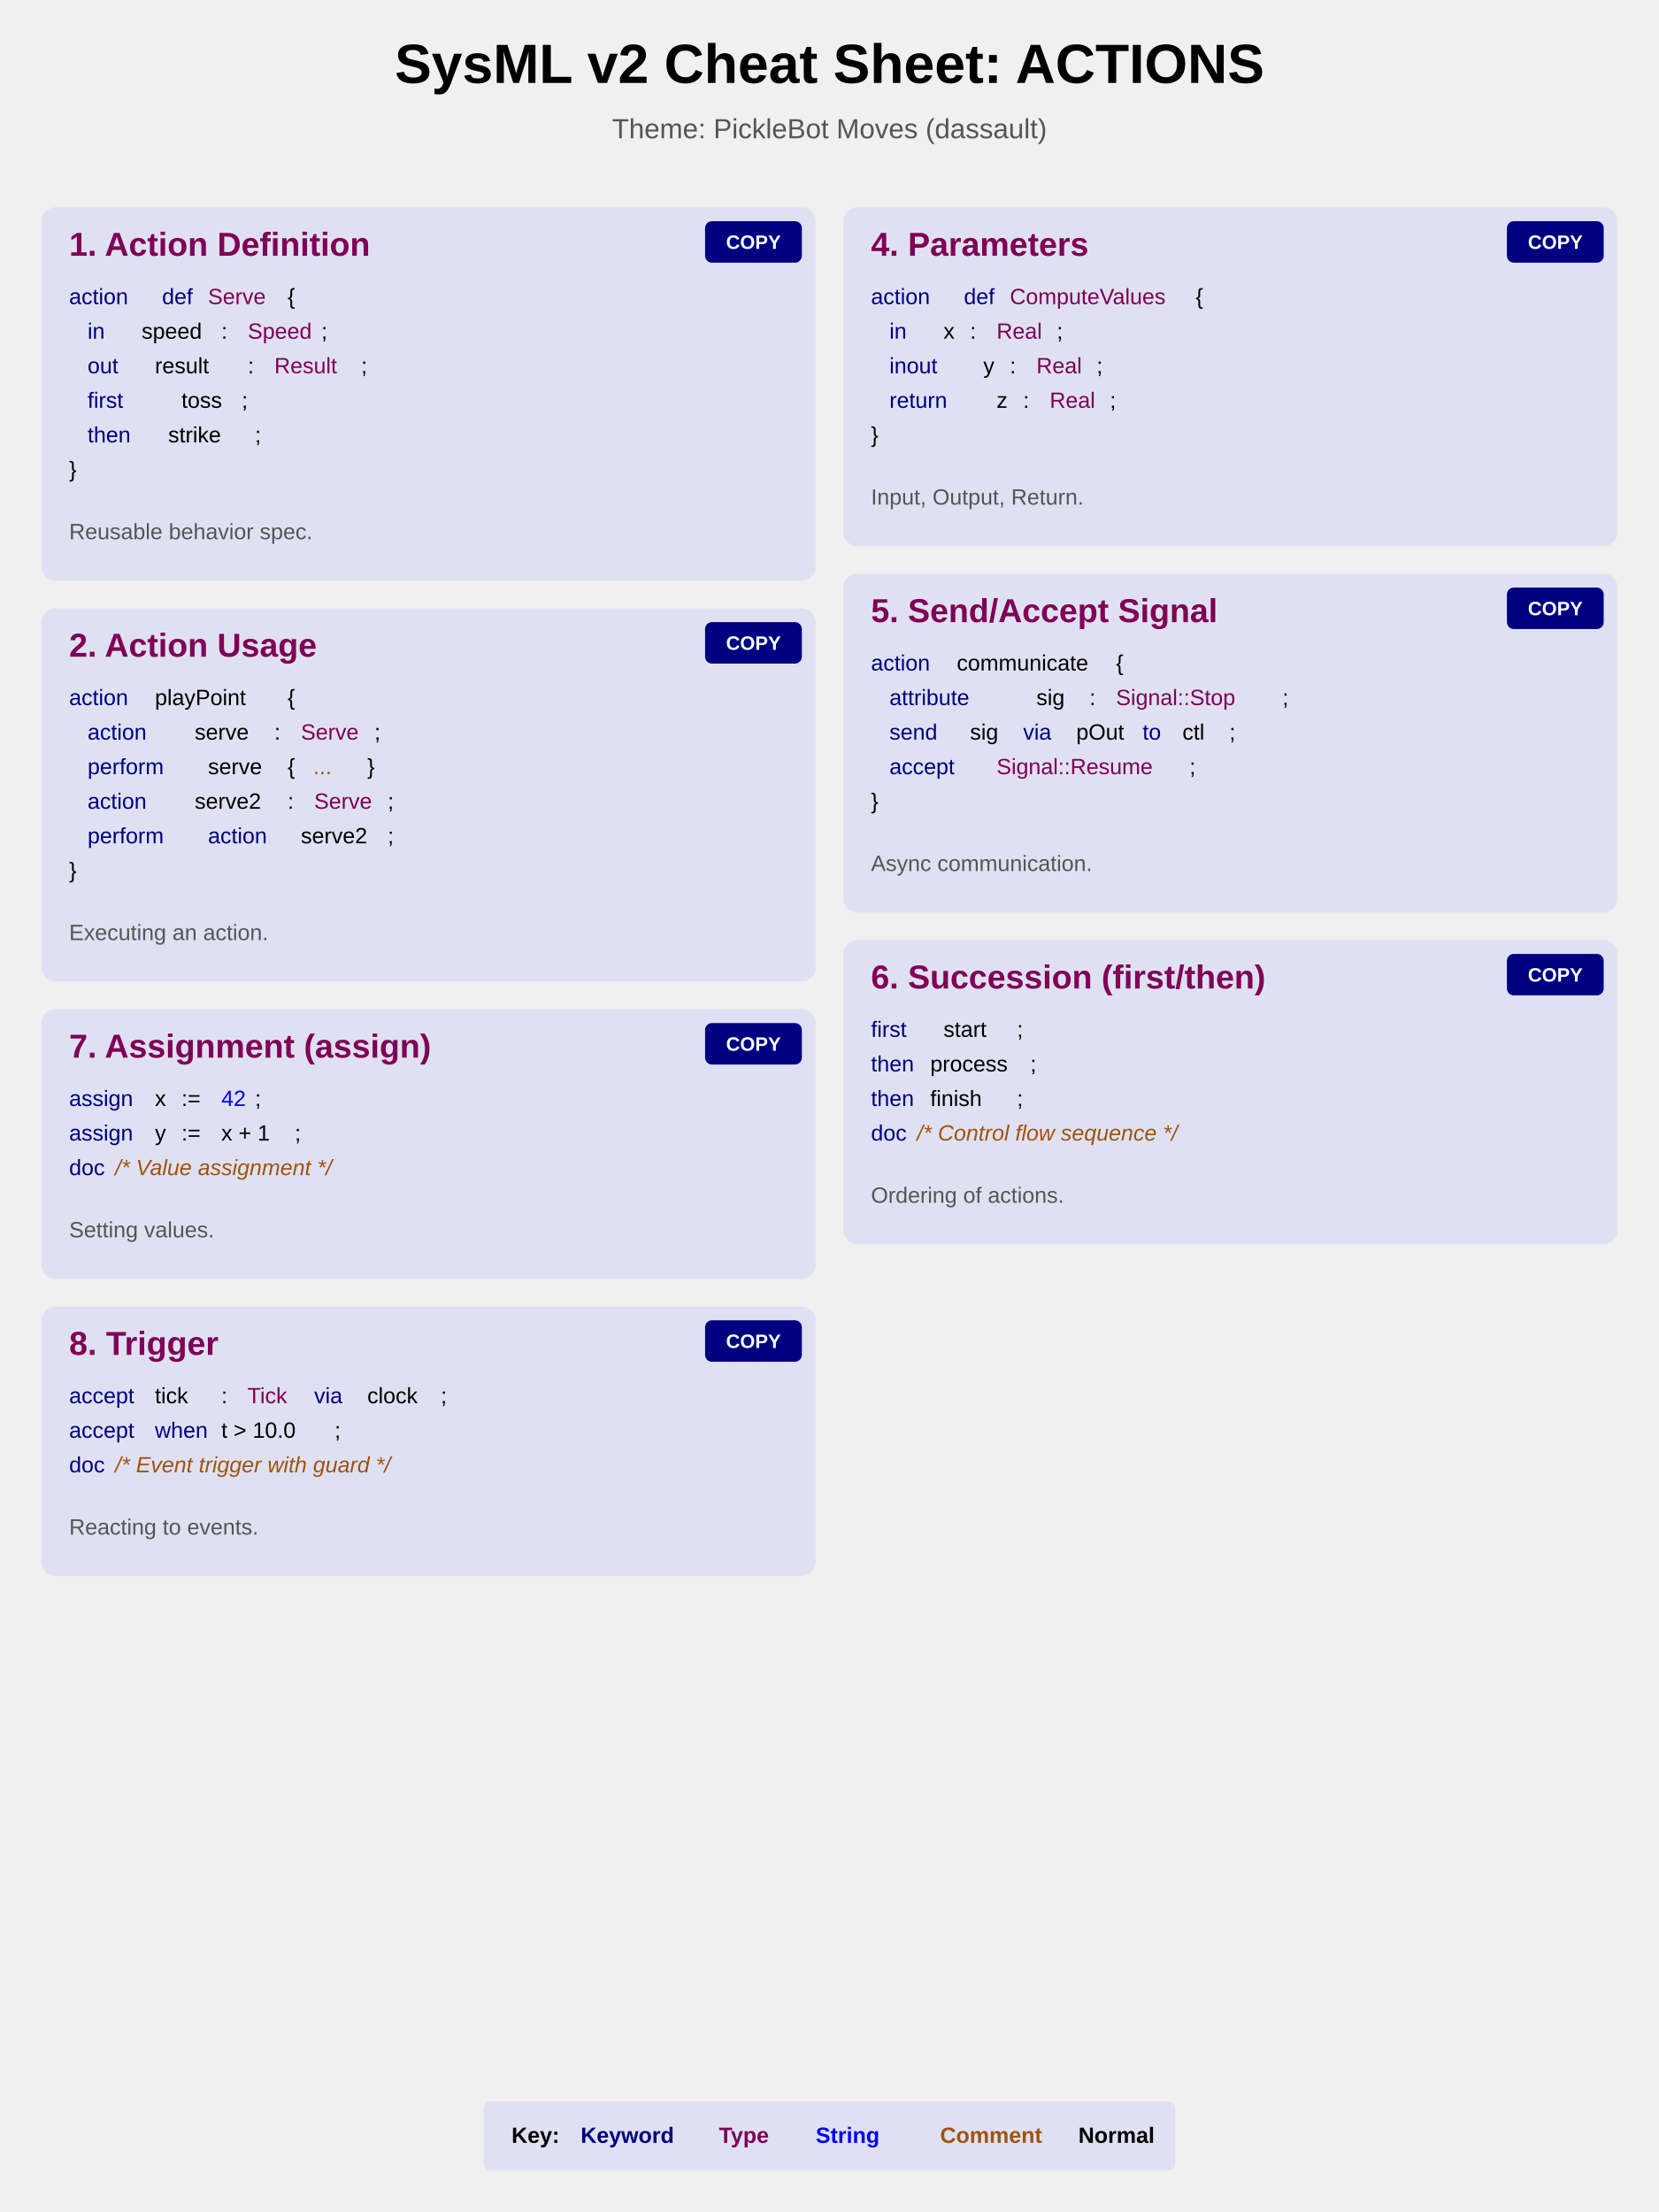
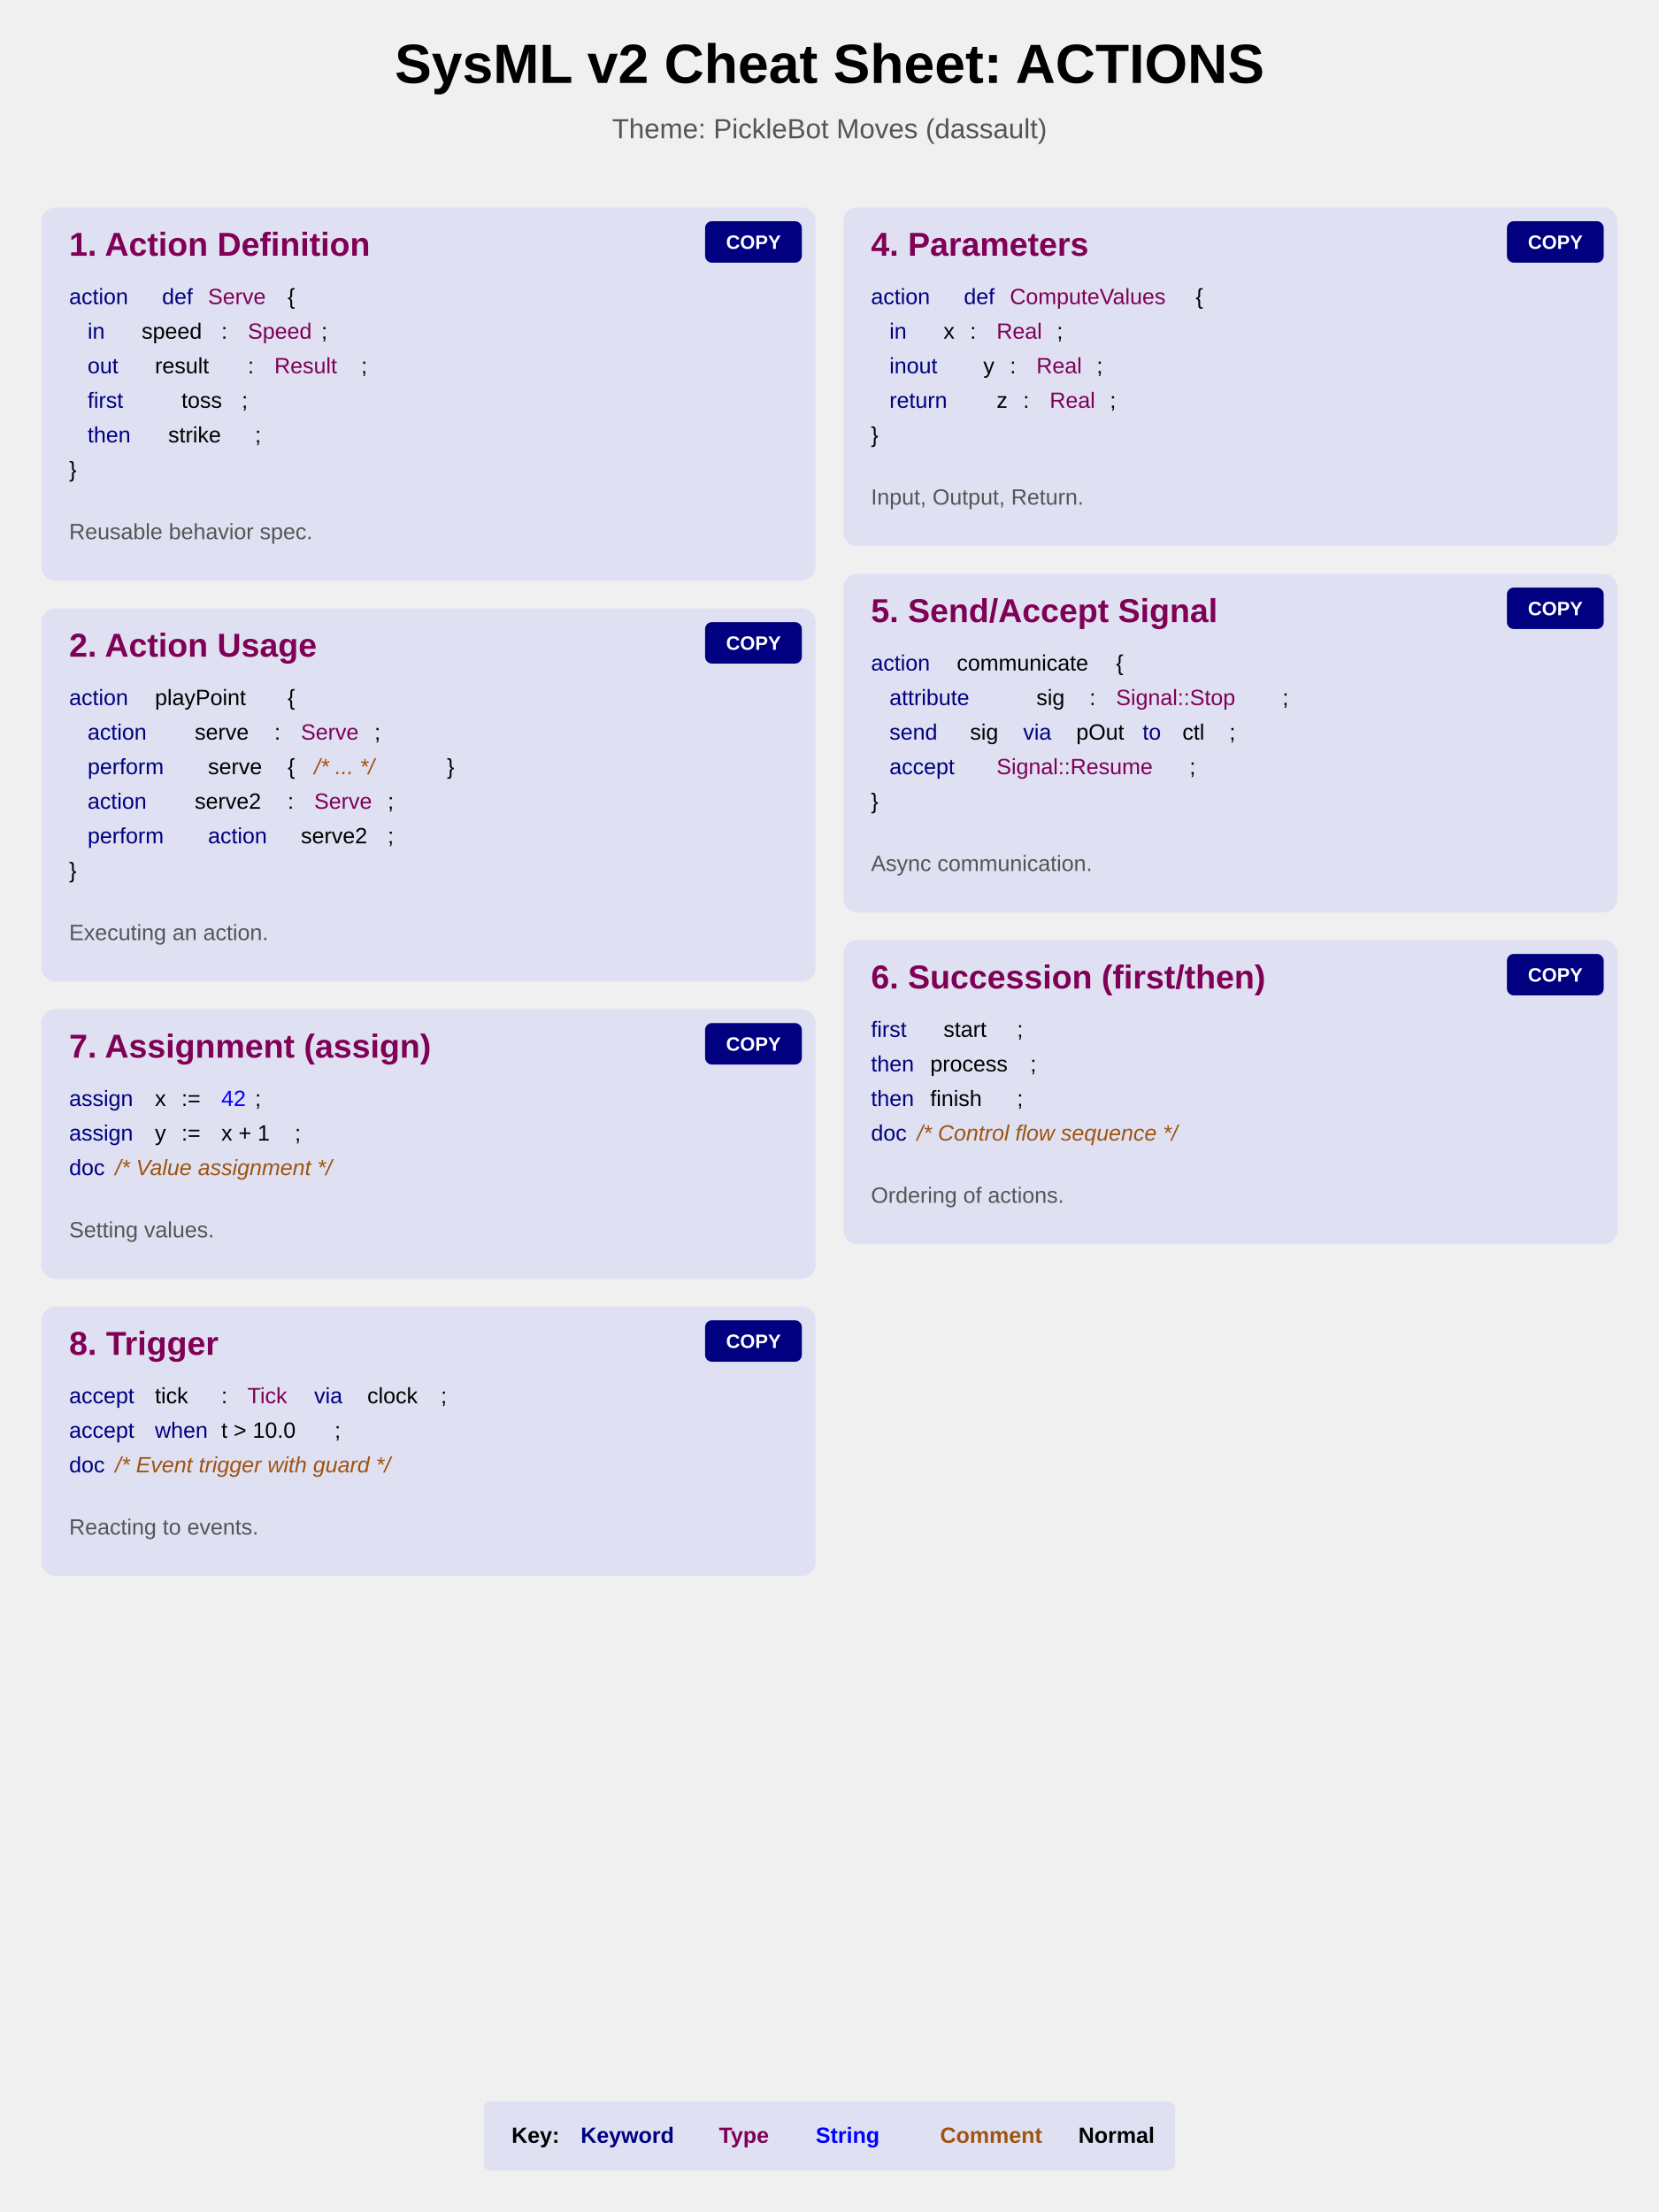
<svg xmlns="http://www.w3.org/2000/svg" width="1200" height="1600" viewBox="0 0 1200 1600" style="font-family: 'Arial', sans-serif; background-color: #FFFFFF;">
  <text x="600.0" y="60" font-size="40" fill="#000000" font-weight="bold" text-anchor="middle" font-family="'Arial', sans-serif">SysML v2 Cheat Sheet: ACTIONS</text>
  <text x="600.0" y="100" font-size="20" fill="#555555" font-weight="normal" text-anchor="middle">Theme: PickleBot Moves (dassault)</text>
  <rect x="30" y="150" width="560.0" height="270" fill="#DFE1F3" rx="10" ry="10" />
  <text x="50" y="185" font-size="24" fill="#7F0055" font-weight="bold" text-anchor="start" font-family="'Arial', sans-serif">1. Action Definition</text>
-   <text id="code_5c250a88fb8b4bdfaa71fe68da859845" style="display:none;">cGFja2FnZSBBY3Rpb25zXzFBY3Rpb25EZWZpbml0aW9uIHsKICAgIHByaXZhdGUgaW1wb3J0IFNjYWxhclZhbHVlczo6KjsKICAgIHByaXZhdGUgaW1wb3J0IFN5c01MOjoqOwogICAgLy8gV3JhcHBlZCBTbmlwcGV0IChBY3Rpb24gQ29udGV4dCkKICAgIGFjdGlvbiBkZWYgTWFpbiB7CiAgICAgICAgYWN0aW9uIGRlZiBTZXJ2ZSB7CiAgICAgICAgICAgaW4gc3BlZWQgOiBTcGVlZDsKICAgICAgICAgICBvdXQgcmVzdWx0IDogUmVzdWx0OwogICAgICAgICAgIGZpcnN0IHRvc3M7CiAgICAgICAgICAgdGhlbiBzdHJpa2U7CiAgICAgICAgfQogICAgfQoKICAgIHZpZXcgRXhwb3NlRXhhbXBsZSB7CiAgICAgICAgZXhwb3NlIE1haW47CiAgICB9Cn0=</text>
+   <text id="code_7e2e2f75fff64b4d8a5b6d603f29d4a0" style="display:none;">cGFja2FnZSBBY3Rpb25zXzFBY3Rpb25EZWZpbml0aW9uIHsKICAgIHByaXZhdGUgaW1wb3J0IFNjYWxhclZhbHVlczo6KjsKICAgIHByaXZhdGUgaW1wb3J0IFN5c01MOjoqOwogICAgYXR0cmlidXRlIGRlZiBTcGVlZDsKICAgIGF0dHJpYnV0ZSBkZWYgUmVzdWx0OwogICAgYWN0aW9uIGRlZiBTZXJ2ZSB7CiAgICAgICBpbiBzcGVlZCA6IFNwZWVkOwogICAgICAgb3V0IHJlc3VsdCA6IFJlc3VsdDsKICAgICAgIGZpcnN0IHRvc3M7CiAgICAgICB0aGVuIHN0cmlrZTsKICAgICAgIGFjdGlvbiB0b3NzOwogICAgICAgYWN0aW9uIHN0cmlrZTsKICAgIH0KfQ==</text>
  <g style="cursor: pointer;">
    <rect x="510.0" y="160" width="70" height="30" fill="#000080" rx="5" ry="5" />
    <text x="545.0" y="180" font-size="14" fill="#FFFFFF" font-weight="bold" text-anchor="middle">COPY</text>
  </g>
  <text x="50" y="220" font-size="16" fill="#000080" font-weight="normal" text-anchor="start" font-family="'Arial', sans-serif" font-style="normal" xml:space="preserve">action</text>
  <text x="107.6" y="220" font-size="16" fill="#000000" font-weight="normal" text-anchor="start" font-family="'Arial', sans-serif" font-style="normal" xml:space="preserve"> </text>
  <text x="117.2" y="220" font-size="16" fill="#000080" font-weight="normal" text-anchor="start" font-family="'Arial', sans-serif" font-style="normal" xml:space="preserve">def</text>
  <text x="146.0" y="220" font-size="16" fill="#7F0055" font-weight="normal" text-anchor="start" font-family="'Arial', sans-serif" font-style="normal" xml:space="preserve"> Serve</text>
  <text x="203.6" y="220" font-size="16" fill="#000000" font-weight="normal" text-anchor="start" font-family="'Arial', sans-serif" font-style="normal" xml:space="preserve"> {</text>
  <text x="50" y="245" font-size="16" fill="#000080" font-weight="normal" text-anchor="start" font-family="'Arial', sans-serif" font-style="normal" xml:space="preserve">   in</text>
  <text x="98.0" y="245" font-size="16" fill="#000000" font-weight="normal" text-anchor="start" font-family="'Arial', sans-serif" font-style="normal" xml:space="preserve"> speed</text>
  <text x="155.6" y="245" font-size="16" fill="#000000" font-weight="normal" text-anchor="start" font-family="'Arial', sans-serif" font-style="normal" xml:space="preserve"> :</text>
  <text x="174.8" y="245" font-size="16" fill="#7F0055" font-weight="normal" text-anchor="start" font-family="'Arial', sans-serif" font-style="normal" xml:space="preserve"> Speed</text>
  <text x="232.4" y="245" font-size="16" fill="#000000" font-weight="normal" text-anchor="start" font-family="'Arial', sans-serif" font-style="normal" xml:space="preserve">;</text>
  <text x="50" y="270" font-size="16" fill="#000080" font-weight="normal" text-anchor="start" font-family="'Arial', sans-serif" font-style="normal" xml:space="preserve">   out</text>
  <text x="107.6" y="270" font-size="16" fill="#000000" font-weight="normal" text-anchor="start" font-family="'Arial', sans-serif" font-style="normal" xml:space="preserve"> result</text>
  <text x="174.8" y="270" font-size="16" fill="#000000" font-weight="normal" text-anchor="start" font-family="'Arial', sans-serif" font-style="normal" xml:space="preserve"> :</text>
  <text x="194.0" y="270" font-size="16" fill="#7F0055" font-weight="normal" text-anchor="start" font-family="'Arial', sans-serif" font-style="normal" xml:space="preserve"> Result</text>
  <text x="261.2" y="270" font-size="16" fill="#000000" font-weight="normal" text-anchor="start" font-family="'Arial', sans-serif" font-style="normal" xml:space="preserve">;</text>
  <text x="50" y="295" font-size="16" fill="#000080" font-weight="normal" text-anchor="start" font-family="'Arial', sans-serif" font-style="normal" xml:space="preserve">   first</text>
  <text x="126.8" y="295" font-size="16" fill="#000000" font-weight="normal" text-anchor="start" font-family="'Arial', sans-serif" font-style="normal" xml:space="preserve"> toss</text>
  <text x="174.8" y="295" font-size="16" fill="#000000" font-weight="normal" text-anchor="start" font-family="'Arial', sans-serif" font-style="normal" xml:space="preserve">;</text>
  <text x="50" y="320" font-size="16" fill="#000080" font-weight="normal" text-anchor="start" font-family="'Arial', sans-serif" font-style="normal" xml:space="preserve">   then</text>
  <text x="117.2" y="320" font-size="16" fill="#000000" font-weight="normal" text-anchor="start" font-family="'Arial', sans-serif" font-style="normal" xml:space="preserve"> strike</text>
  <text x="184.4" y="320" font-size="16" fill="#000000" font-weight="normal" text-anchor="start" font-family="'Arial', sans-serif" font-style="normal" xml:space="preserve">;</text>
  <text x="50" y="345" font-size="16" fill="#000000" font-weight="normal" text-anchor="start" font-family="'Arial', sans-serif" font-style="normal" xml:space="preserve">}</text>
  <text x="50" y="390" font-size="16" fill="#555555" font-weight="italic" text-anchor="start">Reusable behavior spec.</text>
  <rect x="30" y="440" width="560.0" height="270" fill="#DFE1F3" rx="10" ry="10" />
  <text x="50" y="475" font-size="24" fill="#7F0055" font-weight="bold" text-anchor="start" font-family="'Arial', sans-serif">2. Action Usage</text>
-   <text id="code_cc0fccd0d5d445879bf0b2f751c462d6" style="display:none;">cGFja2FnZSBBY3Rpb25zXzJBY3Rpb25Vc2FnZSB7CiAgICBwcml2YXRlIGltcG9ydCBTY2FsYXJWYWx1ZXM6Oio7CiAgICBwcml2YXRlIGltcG9ydCBTeXNNTDo6KjsKICAgIC8vIFdyYXBwZWQgU25pcHBldCAoQWN0aW9uIENvbnRleHQpCiAgICBhY3Rpb24gZGVmIE1haW4gewogICAgICAgIGFjdGlvbiBwbGF5UG9pbnQgewogICAgICAgICAgIGFjdGlvbiBzZXJ2ZSA6IFNlcnZlOwogICAgICAgICAgIHBlcmZvcm0gc2VydmUgeyAuLi4gfQogICAgICAgICAgIGFjdGlvbiBzZXJ2ZTIgOiBTZXJ2ZTsKICAgICAgICAgICBwZXJmb3JtIGFjdGlvbiBzZXJ2ZTI7CiAgICAgICAgfQogICAgfQoKICAgIHZpZXcgRXhwb3NlRXhhbXBsZSB7CiAgICAgICAgZXhwb3NlIE1haW47CiAgICB9Cn0=</text>
+   <text id="code_c080b714b8624f85a8865f75169210e4" style="display:none;">cGFja2FnZSBBY3Rpb25zXzJBY3Rpb25Vc2FnZSB7CiAgICBwcml2YXRlIGltcG9ydCBTY2FsYXJWYWx1ZXM6Oio7CiAgICBwcml2YXRlIGltcG9ydCBTeXNNTDo6KjsKICAgIGFjdGlvbiBkZWYgU2VydmU7CiAgICBhY3Rpb24gZGVmIE1haW4gewogICAgICAgIGFjdGlvbiBwbGF5UG9pbnQgewogICAgICAgICAgIGFjdGlvbiBzZXJ2ZSA6IFNlcnZlOwogICAgICAgICAgIHBlcmZvcm0gc2VydmUgeyAvKiAuLi4gKi8gfQogICAgICAgICAgIGFjdGlvbiBzZXJ2ZTIgOiBTZXJ2ZTsKICAgICAgICAgICBwZXJmb3JtIHNlcnZlMjsKICAgICAgICB9CiAgICB9CiAgICB2aWV3IEV4cG9zZUV4YW1wbGUgeyBleHBvc2UgTWFpbjsgfQp9</text>
  <g style="cursor: pointer;">
    <rect x="510.0" y="450" width="70" height="30" fill="#000080" rx="5" ry="5" />
    <text x="545.0" y="470" font-size="14" fill="#FFFFFF" font-weight="bold" text-anchor="middle">COPY</text>
  </g>
  <text x="50" y="510" font-size="16" fill="#000080" font-weight="normal" text-anchor="start" font-family="'Arial', sans-serif" font-style="normal" xml:space="preserve">action</text>
  <text x="107.6" y="510" font-size="16" fill="#000000" font-weight="normal" text-anchor="start" font-family="'Arial', sans-serif" font-style="normal" xml:space="preserve"> playPoint</text>
  <text x="203.6" y="510" font-size="16" fill="#000000" font-weight="normal" text-anchor="start" font-family="'Arial', sans-serif" font-style="normal" xml:space="preserve"> {</text>
  <text x="50" y="535" font-size="16" fill="#000080" font-weight="normal" text-anchor="start" font-family="'Arial', sans-serif" font-style="normal" xml:space="preserve">   action</text>
  <text x="136.4" y="535" font-size="16" fill="#000000" font-weight="normal" text-anchor="start" font-family="'Arial', sans-serif" font-style="normal" xml:space="preserve"> serve</text>
  <text x="194" y="535" font-size="16" fill="#000000" font-weight="normal" text-anchor="start" font-family="'Arial', sans-serif" font-style="normal" xml:space="preserve"> :</text>
  <text x="213.2" y="535" font-size="16" fill="#7F0055" font-weight="normal" text-anchor="start" font-family="'Arial', sans-serif" font-style="normal" xml:space="preserve"> Serve</text>
  <text x="270.8" y="535" font-size="16" fill="#000000" font-weight="normal" text-anchor="start" font-family="'Arial', sans-serif" font-style="normal" xml:space="preserve">;</text>
  <text x="50" y="560" font-size="16" fill="#000080" font-weight="normal" text-anchor="start" font-family="'Arial', sans-serif" font-style="normal" xml:space="preserve">   perform</text>
  <text x="146.0" y="560" font-size="16" fill="#000000" font-weight="normal" text-anchor="start" font-family="'Arial', sans-serif" font-style="normal" xml:space="preserve"> serve</text>
  <text x="203.6" y="560" font-size="16" fill="#000000" font-weight="normal" text-anchor="start" font-family="'Arial', sans-serif" font-style="normal" xml:space="preserve"> {</text>
-   <text x="222.8" y="560" font-size="16" fill="#9F530F" font-weight="normal" text-anchor="start" font-family="'Arial', sans-serif" font-style="italic" xml:space="preserve"> ...</text>
-   <text x="261.2" y="560" font-size="16" fill="#000000" font-weight="normal" text-anchor="start" font-family="'Arial', sans-serif" font-style="normal" xml:space="preserve"> }</text>
+   <text x="222.8" y="560" font-size="16" fill="#9F530F" font-weight="normal" text-anchor="start" font-family="'Arial', sans-serif" font-style="italic" xml:space="preserve"> /* ... */</text>
+   <text x="318.8" y="560" font-size="16" fill="#000000" font-weight="normal" text-anchor="start" font-family="'Arial', sans-serif" font-style="normal" xml:space="preserve"> }</text>
  <text x="50" y="585" font-size="16" fill="#000080" font-weight="normal" text-anchor="start" font-family="'Arial', sans-serif" font-style="normal" xml:space="preserve">   action</text>
  <text x="136.4" y="585" font-size="16" fill="#000000" font-weight="normal" text-anchor="start" font-family="'Arial', sans-serif" font-style="normal" xml:space="preserve"> serve2</text>
  <text x="203.6" y="585" font-size="16" fill="#000000" font-weight="normal" text-anchor="start" font-family="'Arial', sans-serif" font-style="normal" xml:space="preserve"> :</text>
  <text x="222.8" y="585" font-size="16" fill="#7F0055" font-weight="normal" text-anchor="start" font-family="'Arial', sans-serif" font-style="normal" xml:space="preserve"> Serve</text>
  <text x="280.4" y="585" font-size="16" fill="#000000" font-weight="normal" text-anchor="start" font-family="'Arial', sans-serif" font-style="normal" xml:space="preserve">;</text>
  <text x="50" y="610" font-size="16" fill="#000080" font-weight="normal" text-anchor="start" font-family="'Arial', sans-serif" font-style="normal" xml:space="preserve">   perform</text>
  <text x="146.0" y="610" font-size="16" fill="#000080" font-weight="normal" text-anchor="start" font-family="'Arial', sans-serif" font-style="normal" xml:space="preserve"> action</text>
  <text x="213.2" y="610" font-size="16" fill="#000000" font-weight="normal" text-anchor="start" font-family="'Arial', sans-serif" font-style="normal" xml:space="preserve"> serve2</text>
  <text x="280.4" y="610" font-size="16" fill="#000000" font-weight="normal" text-anchor="start" font-family="'Arial', sans-serif" font-style="normal" xml:space="preserve">;</text>
  <text x="50" y="635" font-size="16" fill="#000000" font-weight="normal" text-anchor="start" font-family="'Arial', sans-serif" font-style="normal" xml:space="preserve">}</text>
  <text x="50" y="680" font-size="16" fill="#555555" font-weight="italic" text-anchor="start">Executing an action.</text>
  <rect x="610.0" y="150" width="560.0" height="245" fill="#DFE1F3" rx="10" ry="10" />
  <text x="630.0" y="185" font-size="24" fill="#7F0055" font-weight="bold" text-anchor="start" font-family="'Arial', sans-serif">4. Parameters</text>
-   <text id="code_c505442b081c4c31a7abce63d031d09f" style="display:none;">cGFja2FnZSBBY3Rpb25zXzRQYXJhbWV0ZXJzIHsKICAgIHByaXZhdGUgaW1wb3J0IFNjYWxhclZhbHVlczo6KjsKICAgIHByaXZhdGUgaW1wb3J0IFN5c01MOjoqOwogICAgLy8gV3JhcHBlZCBTbmlwcGV0IChBY3Rpb24gQ29udGV4dCkKICAgIGFjdGlvbiBkZWYgTWFpbiB7CiAgICAgICAgYWN0aW9uIGRlZiBDb21wdXRlVmFsdWVzIHsKICAgICAgICAgICBpbiB4IDogUmVhbDsKICAgICAgICAgICBpbm91dCB5IDogUmVhbDsKICAgICAgICAgICByZXR1cm4geiA6IFJlYWw7CiAgICAgICAgfQogICAgfQoKICAgIHZpZXcgRXhwb3NlRXhhbXBsZSB7CiAgICAgICAgZXhwb3NlIE1haW47CiAgICB9Cn0=</text>
+   <text id="code_259c05b747c74b17a072542459c214c8" style="display:none;">cGFja2FnZSBBY3Rpb25zXzRQYXJhbWV0ZXJzIHsKICAgIHByaXZhdGUgaW1wb3J0IFNjYWxhclZhbHVlczo6KjsKICAgIHByaXZhdGUgaW1wb3J0IFN5c01MOjoqOwogICAgYWN0aW9uIGRlZiBDb21wdXRlVmFsdWVzIHsKICAgICAgIGluIHggOiBSZWFsOwogICAgICAgaW5vdXQgeSA6IFJlYWw7CiAgICAgICBvdXQgeiA6IFJlYWw7CiAgICB9Cn0=</text>
  <g style="cursor: pointer;">
    <rect x="1090.0" y="160" width="70" height="30" fill="#000080" rx="5" ry="5" />
    <text x="1125.0" y="180" font-size="14" fill="#FFFFFF" font-weight="bold" text-anchor="middle">COPY</text>
  </g>
  <text x="630.0" y="220" font-size="16" fill="#000080" font-weight="normal" text-anchor="start" font-family="'Arial', sans-serif" font-style="normal" xml:space="preserve">action</text>
  <text x="687.6" y="220" font-size="16" fill="#000000" font-weight="normal" text-anchor="start" font-family="'Arial', sans-serif" font-style="normal" xml:space="preserve"> </text>
  <text x="697.2" y="220" font-size="16" fill="#000080" font-weight="normal" text-anchor="start" font-family="'Arial', sans-serif" font-style="normal" xml:space="preserve">def</text>
  <text x="726.0" y="220" font-size="16" fill="#7F0055" font-weight="normal" text-anchor="start" font-family="'Arial', sans-serif" font-style="normal" xml:space="preserve"> ComputeValues</text>
  <text x="860.4" y="220" font-size="16" fill="#000000" font-weight="normal" text-anchor="start" font-family="'Arial', sans-serif" font-style="normal" xml:space="preserve"> {</text>
  <text x="630.0" y="245" font-size="16" fill="#000080" font-weight="normal" text-anchor="start" font-family="'Arial', sans-serif" font-style="normal" xml:space="preserve">   in</text>
  <text x="678.0" y="245" font-size="16" fill="#000000" font-weight="normal" text-anchor="start" font-family="'Arial', sans-serif" font-style="normal" xml:space="preserve"> x</text>
  <text x="697.2" y="245" font-size="16" fill="#000000" font-weight="normal" text-anchor="start" font-family="'Arial', sans-serif" font-style="normal" xml:space="preserve"> :</text>
  <text x="716.4" y="245" font-size="16" fill="#7F0055" font-weight="normal" text-anchor="start" font-family="'Arial', sans-serif" font-style="normal" xml:space="preserve"> Real</text>
  <text x="764.4" y="245" font-size="16" fill="#000000" font-weight="normal" text-anchor="start" font-family="'Arial', sans-serif" font-style="normal" xml:space="preserve">;</text>
  <text x="630.0" y="270" font-size="16" fill="#000080" font-weight="normal" text-anchor="start" font-family="'Arial', sans-serif" font-style="normal" xml:space="preserve">   inout</text>
  <text x="706.8" y="270" font-size="16" fill="#000000" font-weight="normal" text-anchor="start" font-family="'Arial', sans-serif" font-style="normal" xml:space="preserve"> y</text>
  <text x="726.0" y="270" font-size="16" fill="#000000" font-weight="normal" text-anchor="start" font-family="'Arial', sans-serif" font-style="normal" xml:space="preserve"> :</text>
  <text x="745.2" y="270" font-size="16" fill="#7F0055" font-weight="normal" text-anchor="start" font-family="'Arial', sans-serif" font-style="normal" xml:space="preserve"> Real</text>
  <text x="793.2" y="270" font-size="16" fill="#000000" font-weight="normal" text-anchor="start" font-family="'Arial', sans-serif" font-style="normal" xml:space="preserve">;</text>
  <text x="630.0" y="295" font-size="16" fill="#000080" font-weight="normal" text-anchor="start" font-family="'Arial', sans-serif" font-style="normal" xml:space="preserve">   return</text>
  <text x="716.4" y="295" font-size="16" fill="#000000" font-weight="normal" text-anchor="start" font-family="'Arial', sans-serif" font-style="normal" xml:space="preserve"> z</text>
  <text x="735.6" y="295" font-size="16" fill="#000000" font-weight="normal" text-anchor="start" font-family="'Arial', sans-serif" font-style="normal" xml:space="preserve"> :</text>
  <text x="754.8" y="295" font-size="16" fill="#7F0055" font-weight="normal" text-anchor="start" font-family="'Arial', sans-serif" font-style="normal" xml:space="preserve"> Real</text>
  <text x="802.8" y="295" font-size="16" fill="#000000" font-weight="normal" text-anchor="start" font-family="'Arial', sans-serif" font-style="normal" xml:space="preserve">;</text>
  <text x="630.0" y="320" font-size="16" fill="#000000" font-weight="normal" text-anchor="start" font-family="'Arial', sans-serif" font-style="normal" xml:space="preserve">}</text>
  <text x="630.0" y="365" font-size="16" fill="#555555" font-weight="italic" text-anchor="start">Input, Output, Return.</text>
  <rect x="610.0" y="415" width="560.0" height="245" fill="#DFE1F3" rx="10" ry="10" />
  <text x="630.0" y="450" font-size="24" fill="#7F0055" font-weight="bold" text-anchor="start" font-family="'Arial', sans-serif">5. Send/Accept Signal</text>
-   <text id="code_7e753cf223454258bae2a855df8bc156" style="display:none;">cGFja2FnZSBBY3Rpb25zXzVTZW5kQWNjZXB0U2lnbmFsIHsKICAgIHByaXZhdGUgaW1wb3J0IFNjYWxhclZhbHVlczo6KjsKICAgIHByaXZhdGUgaW1wb3J0IFN5c01MOjoqOwogICAgLy8gV3JhcHBlZCBTbmlwcGV0IChBY3Rpb24gQ29udGV4dCkKICAgIGFjdGlvbiBkZWYgTWFpbiB7CiAgICAgICAgYWN0aW9uIGNvbW11bmljYXRlIHsKICAgICAgICAgICBhdHRyaWJ1dGUgc2lnIDogU2lnbmFsOjpTdG9wOwogICAgICAgICAgIHNlbmQgc2lnIHZpYSBwT3V0IHRvIGN0bDsKICAgICAgICAgICBhY2NlcHQgU2lnbmFsOjpSZXN1bWU7CiAgICAgICAgfQogICAgfQoKICAgIHZpZXcgRXhwb3NlRXhhbXBsZSB7CiAgICAgICAgZXhwb3NlIE1haW47CiAgICB9Cn0=</text>
+   <text id="code_e1431efded06490cbebd5c3495cba93c" style="display:none;">cGFja2FnZSBBY3Rpb25zXzVTZW5kQWNjZXB0U2lnbmFsIHsKICAgIHByaXZhdGUgaW1wb3J0IFNjYWxhclZhbHVlczo6KjsKICAgIHByaXZhdGUgaW1wb3J0IFN5c01MOjoqOwogICAgcGFja2FnZSBTaWduYWwgeyBhY3Rpb24gZGVmIFN0b3A7IGFjdGlvbiBkZWYgUmVzdW1lOyB9CiAgICBhY3Rpb24gZGVmIE1haW4gewogICAgICAgIHBhcnQgcE91dDsKICAgICAgICBwYXJ0IGN0bDsKICAgICAgICBhY3Rpb24gY29tbXVuaWNhdGUgewogICAgICAgICAgIGF0dHJpYnV0ZSBzaWcgOiBTaWduYWw6OlN0b3A7CiAgICAgICAgICAgc2VuZCBzaWcgdmlhIHBPdXQgdG8gY3RsOwogICAgICAgICAgIGFjY2VwdCBTaWduYWw6OlJlc3VtZTsKICAgICAgICB9CiAgICB9CiAgICB2aWV3IEV4cG9zZUV4YW1wbGUgeyBleHBvc2UgTWFpbjsgfQp9</text>
  <g style="cursor: pointer;">
    <rect x="1090.0" y="425" width="70" height="30" fill="#000080" rx="5" ry="5" />
    <text x="1125.0" y="445" font-size="14" fill="#FFFFFF" font-weight="bold" text-anchor="middle">COPY</text>
  </g>
  <text x="630.0" y="485" font-size="16" fill="#000080" font-weight="normal" text-anchor="start" font-family="'Arial', sans-serif" font-style="normal" xml:space="preserve">action</text>
  <text x="687.6" y="485" font-size="16" fill="#000000" font-weight="normal" text-anchor="start" font-family="'Arial', sans-serif" font-style="normal" xml:space="preserve"> communicate</text>
  <text x="802.8" y="485" font-size="16" fill="#000000" font-weight="normal" text-anchor="start" font-family="'Arial', sans-serif" font-style="normal" xml:space="preserve"> {</text>
  <text x="630.0" y="510" font-size="16" fill="#000080" font-weight="normal" text-anchor="start" font-family="'Arial', sans-serif" font-style="normal" xml:space="preserve">   attribute</text>
  <text x="745.2" y="510" font-size="16" fill="#000000" font-weight="normal" text-anchor="start" font-family="'Arial', sans-serif" font-style="normal" xml:space="preserve"> sig</text>
  <text x="783.6" y="510" font-size="16" fill="#000000" font-weight="normal" text-anchor="start" font-family="'Arial', sans-serif" font-style="normal" xml:space="preserve"> :</text>
  <text x="802.8" y="510" font-size="16" fill="#7F0055" font-weight="normal" text-anchor="start" font-family="'Arial', sans-serif" font-style="normal" xml:space="preserve"> Signal::Stop</text>
  <text x="927.6" y="510" font-size="16" fill="#000000" font-weight="normal" text-anchor="start" font-family="'Arial', sans-serif" font-style="normal" xml:space="preserve">;</text>
  <text x="630.0" y="535" font-size="16" fill="#000080" font-weight="normal" text-anchor="start" font-family="'Arial', sans-serif" font-style="normal" xml:space="preserve">   send</text>
  <text x="697.2" y="535" font-size="16" fill="#000000" font-weight="normal" text-anchor="start" font-family="'Arial', sans-serif" font-style="normal" xml:space="preserve"> sig</text>
  <text x="735.6" y="535" font-size="16" fill="#000080" font-weight="normal" text-anchor="start" font-family="'Arial', sans-serif" font-style="normal" xml:space="preserve"> via</text>
  <text x="774.0" y="535" font-size="16" fill="#000000" font-weight="normal" text-anchor="start" font-family="'Arial', sans-serif" font-style="normal" xml:space="preserve"> pOut</text>
  <text x="822.0" y="535" font-size="16" fill="#000080" font-weight="normal" text-anchor="start" font-family="'Arial', sans-serif" font-style="normal" xml:space="preserve"> to</text>
  <text x="850.8" y="535" font-size="16" fill="#000000" font-weight="normal" text-anchor="start" font-family="'Arial', sans-serif" font-style="normal" xml:space="preserve"> ctl</text>
  <text x="889.2" y="535" font-size="16" fill="#000000" font-weight="normal" text-anchor="start" font-family="'Arial', sans-serif" font-style="normal" xml:space="preserve">;</text>
  <text x="630.0" y="560" font-size="16" fill="#000080" font-weight="normal" text-anchor="start" font-family="'Arial', sans-serif" font-style="normal" xml:space="preserve">   accept</text>
  <text x="716.4" y="560" font-size="16" fill="#7F0055" font-weight="normal" text-anchor="start" font-family="'Arial', sans-serif" font-style="normal" xml:space="preserve"> Signal::Resume</text>
  <text x="860.4" y="560" font-size="16" fill="#000000" font-weight="normal" text-anchor="start" font-family="'Arial', sans-serif" font-style="normal" xml:space="preserve">;</text>
  <text x="630.0" y="585" font-size="16" fill="#000000" font-weight="normal" text-anchor="start" font-family="'Arial', sans-serif" font-style="normal" xml:space="preserve">}</text>
  <text x="630.0" y="630" font-size="16" fill="#555555" font-weight="italic" text-anchor="start">Async communication.</text>
  <rect x="610.0" y="680" width="560.0" height="220" fill="#DFE1F3" rx="10" ry="10" />
  <text x="630.0" y="715" font-size="24" fill="#7F0055" font-weight="bold" text-anchor="start" font-family="'Arial', sans-serif">6. Succession (first/then)</text>
-   <text id="code_a35882e2c2ee4fb5b2f72b0a6fa747ae" style="display:none;">cGFja2FnZSBBY3Rpb25zXzZTdWNjZXNzaW9uZmlyc3R0aGVuIHsKICAgIHByaXZhdGUgaW1wb3J0IFNjYWxhclZhbHVlczo6KjsKICAgIHByaXZhdGUgaW1wb3J0IFN5c01MOjoqOwogICAgLy8gV3JhcHBlZCBTbmlwcGV0IChBY3Rpb24gQ29udGV4dCkKICAgIGFjdGlvbiBkZWYgTWFpbiB7CiAgICAgICAgZmlyc3Qgc3RhcnQ7CiAgICAgICAgdGhlbiBwcm9jZXNzOwogICAgICAgIHRoZW4gZmluaXNoOwogICAgICAgIGRvYyAvKiBDb250cm9sIGZsb3cgc2VxdWVuY2UgKi8KICAgIH0KCiAgICB2aWV3IEV4cG9zZUV4YW1wbGUgewogICAgICAgIGV4cG9zZSBNYWluOwogICAgfQp9</text>
+   <text id="code_d2b455644bb04aa3a27c28f60466d9df" style="display:none;">cGFja2FnZSBBY3Rpb25zXzZTdWNjZXNzaW9uZmlyc3R0aGVuIHsKICAgIHByaXZhdGUgaW1wb3J0IFNjYWxhclZhbHVlczo6KjsKICAgIHByaXZhdGUgaW1wb3J0IFN5c01MOjoqOwogICAgYWN0aW9uIGRlZiBNYWluIHsKICAgICAgICBhY3Rpb24gc3RhcnQ7CiAgICAgICAgYWN0aW9uIHByb2Nlc3M7CiAgICAgICAgYWN0aW9uIGZpbmlzaDsKICAgICAgICBmaXJzdCBzdGFydDsKICAgICAgICB0aGVuIHByb2Nlc3M7CiAgICAgICAgdGhlbiBmaW5pc2g7CiAgICAgICAgZG9jIC8qIENvbnRyb2wgZmxvdyBzZXF1ZW5jZSAqLwogICAgfQogICAgdmlldyBFeHBvc2VFeGFtcGxlIHsgZXhwb3NlIE1haW47IH0KfQ==</text>
  <g style="cursor: pointer;">
    <rect x="1090.0" y="690" width="70" height="30" fill="#000080" rx="5" ry="5" />
    <text x="1125.0" y="710" font-size="14" fill="#FFFFFF" font-weight="bold" text-anchor="middle">COPY</text>
  </g>
  <text x="630.0" y="750" font-size="16" fill="#000080" font-weight="normal" text-anchor="start" font-family="'Arial', sans-serif" font-style="normal" xml:space="preserve">first</text>
  <text x="678.0" y="750" font-size="16" fill="#000000" font-weight="normal" text-anchor="start" font-family="'Arial', sans-serif" font-style="normal" xml:space="preserve"> start</text>
  <text x="735.6" y="750" font-size="16" fill="#000000" font-weight="normal" text-anchor="start" font-family="'Arial', sans-serif" font-style="normal" xml:space="preserve">;</text>
  <text x="630.0" y="775" font-size="16" fill="#000080" font-weight="normal" text-anchor="start" font-family="'Arial', sans-serif" font-style="normal" xml:space="preserve">then</text>
  <text x="668.4" y="775" font-size="16" fill="#000000" font-weight="normal" text-anchor="start" font-family="'Arial', sans-serif" font-style="normal" xml:space="preserve"> process</text>
  <text x="745.2" y="775" font-size="16" fill="#000000" font-weight="normal" text-anchor="start" font-family="'Arial', sans-serif" font-style="normal" xml:space="preserve">;</text>
  <text x="630.0" y="800" font-size="16" fill="#000080" font-weight="normal" text-anchor="start" font-family="'Arial', sans-serif" font-style="normal" xml:space="preserve">then</text>
  <text x="668.4" y="800" font-size="16" fill="#000000" font-weight="normal" text-anchor="start" font-family="'Arial', sans-serif" font-style="normal" xml:space="preserve"> finish</text>
  <text x="735.6" y="800" font-size="16" fill="#000000" font-weight="normal" text-anchor="start" font-family="'Arial', sans-serif" font-style="normal" xml:space="preserve">;</text>
  <text x="630.0" y="825" font-size="16" fill="#000080" font-weight="normal" text-anchor="start" font-family="'Arial', sans-serif" font-style="normal" xml:space="preserve">doc</text>
  <text x="658.8" y="825" font-size="16" fill="#9F530F" font-weight="normal" text-anchor="start" font-family="'Arial', sans-serif" font-style="italic" xml:space="preserve"> /* Control flow sequence */</text>
  <text x="630.0" y="870" font-size="16" fill="#555555" font-weight="italic" text-anchor="start">Ordering of actions.</text>
  <rect x="30" y="730" width="560.0" height="195" fill="#DFE1F3" rx="10" ry="10" />
  <text x="50" y="765" font-size="24" fill="#7F0055" font-weight="bold" text-anchor="start" font-family="'Arial', sans-serif">7. Assignment (assign)</text>
-   <text id="code_135e7a45bce5400f88087ea6b63d0a16" style="display:none;">cGFja2FnZSBBY3Rpb25zXzdBc3NpZ25tZW50YXNzaWduIHsKICAgIHByaXZhdGUgaW1wb3J0IFNjYWxhclZhbHVlczo6KjsKICAgIHByaXZhdGUgaW1wb3J0IFN5c01MOjoqOwogICAgLy8gV3JhcHBlZCBTbmlwcGV0IChBY3Rpb24gQ29udGV4dCkKICAgIGFjdGlvbiBkZWYgTWFpbiB7CiAgICAgICAgYXNzaWduIHggOj0gNDI7CiAgICAgICAgYXNzaWduIHkgOj0geCArIDE7CiAgICAgICAgZG9jIC8qIFZhbHVlIGFzc2lnbm1lbnQgKi8KICAgIH0KCiAgICB2aWV3IEV4cG9zZUV4YW1wbGUgewogICAgICAgIGV4cG9zZSBNYWluOwogICAgfQp9</text>
+   <text id="code_977616ea12a54538bffd2185e436c496" style="display:none;">cGFja2FnZSBBY3Rpb25zXzdBc3NpZ25tZW50YXNzaWduIHsKICAgIHByaXZhdGUgaW1wb3J0IFNjYWxhclZhbHVlczo6KjsKICAgIGFjdGlvbiBkZWYgTWFpbiB7CiAgICAgICAgYXR0cmlidXRlIHggOiBJbnRlZ2VyOwogICAgICAgIGF0dHJpYnV0ZSB5IDogSW50ZWdlcjsKICAgICAgICBhc3NpZ24geCA6PSA0MjsKICAgICAgICBhc3NpZ24geSA6PSB4ICsgMTsKICAgICAgICBkb2MgLyogVmFsdWUgYXNzaWdubWVudCAqLwogICAgfQogICAgdmlldyBFeHBvc2VFeGFtcGxlIHsgZXhwb3NlIE1haW47IH0KfQ==</text>
  <g style="cursor: pointer;">
    <rect x="510.0" y="740" width="70" height="30" fill="#000080" rx="5" ry="5" />
    <text x="545.0" y="760" font-size="14" fill="#FFFFFF" font-weight="bold" text-anchor="middle">COPY</text>
  </g>
  <text x="50" y="800" font-size="16" fill="#000080" font-weight="normal" text-anchor="start" font-family="'Arial', sans-serif" font-style="normal" xml:space="preserve">assign</text>
  <text x="107.6" y="800" font-size="16" fill="#000000" font-weight="normal" text-anchor="start" font-family="'Arial', sans-serif" font-style="normal" xml:space="preserve"> x</text>
  <text x="126.8" y="800" font-size="16" fill="#000000" font-weight="normal" text-anchor="start" font-family="'Arial', sans-serif" font-style="normal" xml:space="preserve"> :=</text>
  <text x="155.6" y="800" font-size="16" fill="#0000FF" font-weight="normal" text-anchor="start" font-family="'Arial', sans-serif" font-style="normal" xml:space="preserve"> 42</text>
  <text x="184.4" y="800" font-size="16" fill="#000000" font-weight="normal" text-anchor="start" font-family="'Arial', sans-serif" font-style="normal" xml:space="preserve">;</text>
  <text x="50" y="825" font-size="16" fill="#000080" font-weight="normal" text-anchor="start" font-family="'Arial', sans-serif" font-style="normal" xml:space="preserve">assign</text>
  <text x="107.6" y="825" font-size="16" fill="#000000" font-weight="normal" text-anchor="start" font-family="'Arial', sans-serif" font-style="normal" xml:space="preserve"> y</text>
  <text x="126.8" y="825" font-size="16" fill="#000000" font-weight="normal" text-anchor="start" font-family="'Arial', sans-serif" font-style="normal" xml:space="preserve"> :=</text>
  <text x="155.6" y="825" font-size="16" fill="#000000" font-weight="normal" text-anchor="start" font-family="'Arial', sans-serif" font-style="normal" xml:space="preserve"> x + 1</text>
  <text x="213.2" y="825" font-size="16" fill="#000000" font-weight="normal" text-anchor="start" font-family="'Arial', sans-serif" font-style="normal" xml:space="preserve">;</text>
  <text x="50" y="850" font-size="16" fill="#000080" font-weight="normal" text-anchor="start" font-family="'Arial', sans-serif" font-style="normal" xml:space="preserve">doc</text>
  <text x="78.8" y="850" font-size="16" fill="#9F530F" font-weight="normal" text-anchor="start" font-family="'Arial', sans-serif" font-style="italic" xml:space="preserve"> /* Value assignment */</text>
  <text x="50" y="895" font-size="16" fill="#555555" font-weight="italic" text-anchor="start">Setting values.</text>
  <rect x="30" y="945" width="560.0" height="195" fill="#DFE1F3" rx="10" ry="10" />
  <text x="50" y="980" font-size="24" fill="#7F0055" font-weight="bold" text-anchor="start" font-family="'Arial', sans-serif">8. Trigger</text>
-   <text id="code_e052e32a6b254d2e83db0c6260565091" style="display:none;">cGFja2FnZSBBY3Rpb25zXzhUcmlnZ2VyIHsKICAgIHByaXZhdGUgaW1wb3J0IFNjYWxhclZhbHVlczo6KjsKICAgIHByaXZhdGUgaW1wb3J0IFN5c01MOjoqOwogICAgLy8gV3JhcHBlZCBTbmlwcGV0IChBY3Rpb24gQ29udGV4dCkKICAgIGFjdGlvbiBkZWYgTWFpbiB7CiAgICAgICAgYWNjZXB0IHRpY2sgOiBUaWNrIHZpYSBjbG9jazsKICAgICAgICBhY2NlcHQgd2hlbiB0ID4gMTAuMDsKICAgICAgICBkb2MgLyogRXZlbnQgdHJpZ2dlciB3aXRoIGd1YXJkICovCiAgICB9CgogICAgdmlldyBFeHBvc2VFeGFtcGxlIHsKICAgICAgICBleHBvc2UgTWFpbjsKICAgIH0KfQ==</text>
+   <text id="code_9ab20d41b4b849f497fdab300f75ccef" style="display:none;">cGFja2FnZSBBY3Rpb25zXzhUcmlnZ2VyIHsKICAgIHByaXZhdGUgaW1wb3J0IFNjYWxhclZhbHVlczo6KjsKICAgIHByaXZhdGUgaW1wb3J0IFN5c01MOjoqOwogICAgYWN0aW9uIGRlZiBNYWluIHsKICAgICAgICBhY3Rpb24gZGVmIFRpY2s7CiAgICAgICAgcGFydCBjbG9jazsKICAgICAgICBhdHRyaWJ1dGUgdCA6IFJlYWw7CiAgICAgICAgYWNjZXB0IHRpY2sgOiBUaWNrIHZpYSBjbG9jazsKICAgICAgICBhY2NlcHQgd2hlbiB0ID4gMTAuMDsKICAgICAgICBkb2MgLyogRXZlbnQgdHJpZ2dlciB3aXRoIGd1YXJkICovCiAgICB9CiAgICB2aWV3IEV4cG9zZUV4YW1wbGUgeyBleHBvc2UgTWFpbjsgfQp9</text>
  <g style="cursor: pointer;">
    <rect x="510.0" y="955" width="70" height="30" fill="#000080" rx="5" ry="5" />
    <text x="545.0" y="975" font-size="14" fill="#FFFFFF" font-weight="bold" text-anchor="middle">COPY</text>
  </g>
  <text x="50" y="1015" font-size="16" fill="#000080" font-weight="normal" text-anchor="start" font-family="'Arial', sans-serif" font-style="normal" xml:space="preserve">accept</text>
  <text x="107.6" y="1015" font-size="16" fill="#000000" font-weight="normal" text-anchor="start" font-family="'Arial', sans-serif" font-style="normal" xml:space="preserve"> tick</text>
  <text x="155.6" y="1015" font-size="16" fill="#000000" font-weight="normal" text-anchor="start" font-family="'Arial', sans-serif" font-style="normal" xml:space="preserve"> :</text>
  <text x="174.8" y="1015" font-size="16" fill="#7F0055" font-weight="normal" text-anchor="start" font-family="'Arial', sans-serif" font-style="normal" xml:space="preserve"> Tick</text>
  <text x="222.8" y="1015" font-size="16" fill="#000080" font-weight="normal" text-anchor="start" font-family="'Arial', sans-serif" font-style="normal" xml:space="preserve"> via</text>
  <text x="261.2" y="1015" font-size="16" fill="#000000" font-weight="normal" text-anchor="start" font-family="'Arial', sans-serif" font-style="normal" xml:space="preserve"> clock</text>
  <text x="318.8" y="1015" font-size="16" fill="#000000" font-weight="normal" text-anchor="start" font-family="'Arial', sans-serif" font-style="normal" xml:space="preserve">;</text>
  <text x="50" y="1040" font-size="16" fill="#000080" font-weight="normal" text-anchor="start" font-family="'Arial', sans-serif" font-style="normal" xml:space="preserve">accept</text>
  <text x="107.6" y="1040" font-size="16" fill="#000080" font-weight="normal" text-anchor="start" font-family="'Arial', sans-serif" font-style="normal" xml:space="preserve"> when</text>
  <text x="155.6" y="1040" font-size="16" fill="#000000" font-weight="normal" text-anchor="start" font-family="'Arial', sans-serif" font-style="normal" xml:space="preserve"> t &gt; 10.0</text>
  <text x="242.0" y="1040" font-size="16" fill="#000000" font-weight="normal" text-anchor="start" font-family="'Arial', sans-serif" font-style="normal" xml:space="preserve">;</text>
  <text x="50" y="1065" font-size="16" fill="#000080" font-weight="normal" text-anchor="start" font-family="'Arial', sans-serif" font-style="normal" xml:space="preserve">doc</text>
  <text x="78.8" y="1065" font-size="16" fill="#9F530F" font-weight="normal" text-anchor="start" font-family="'Arial', sans-serif" font-style="italic" xml:space="preserve"> /* Event trigger with guard */</text>
  <text x="50" y="1110" font-size="16" fill="#555555" font-weight="italic" text-anchor="start">Reacting to events.</text>
  <rect x="350.0" y="1520" width="500" height="50" fill="#DFE1F3" rx="5" ry="5" />
  <text x="370.0" y="1550" font-size="16" fill="#000000" font-weight="bold" text-anchor="start">Key:</text>
  <text x="420.0" y="1550" font-size="16" fill="#000080" font-weight="bold" text-anchor="start">Keyword</text>
  <text x="520.0" y="1550" font-size="16" fill="#7F0055" font-weight="bold" text-anchor="start">Type</text>
  <text x="590.0" y="1550" font-size="16" fill="#0000FF" font-weight="bold" text-anchor="start">String</text>
  <text x="680.0" y="1550" font-size="16" fill="#9F530F" font-weight="bold" text-anchor="start">Comment</text>
  <text x="780.0" y="1550" font-size="16" fill="#000000" font-weight="bold" text-anchor="start">Normal</text>
</svg>
